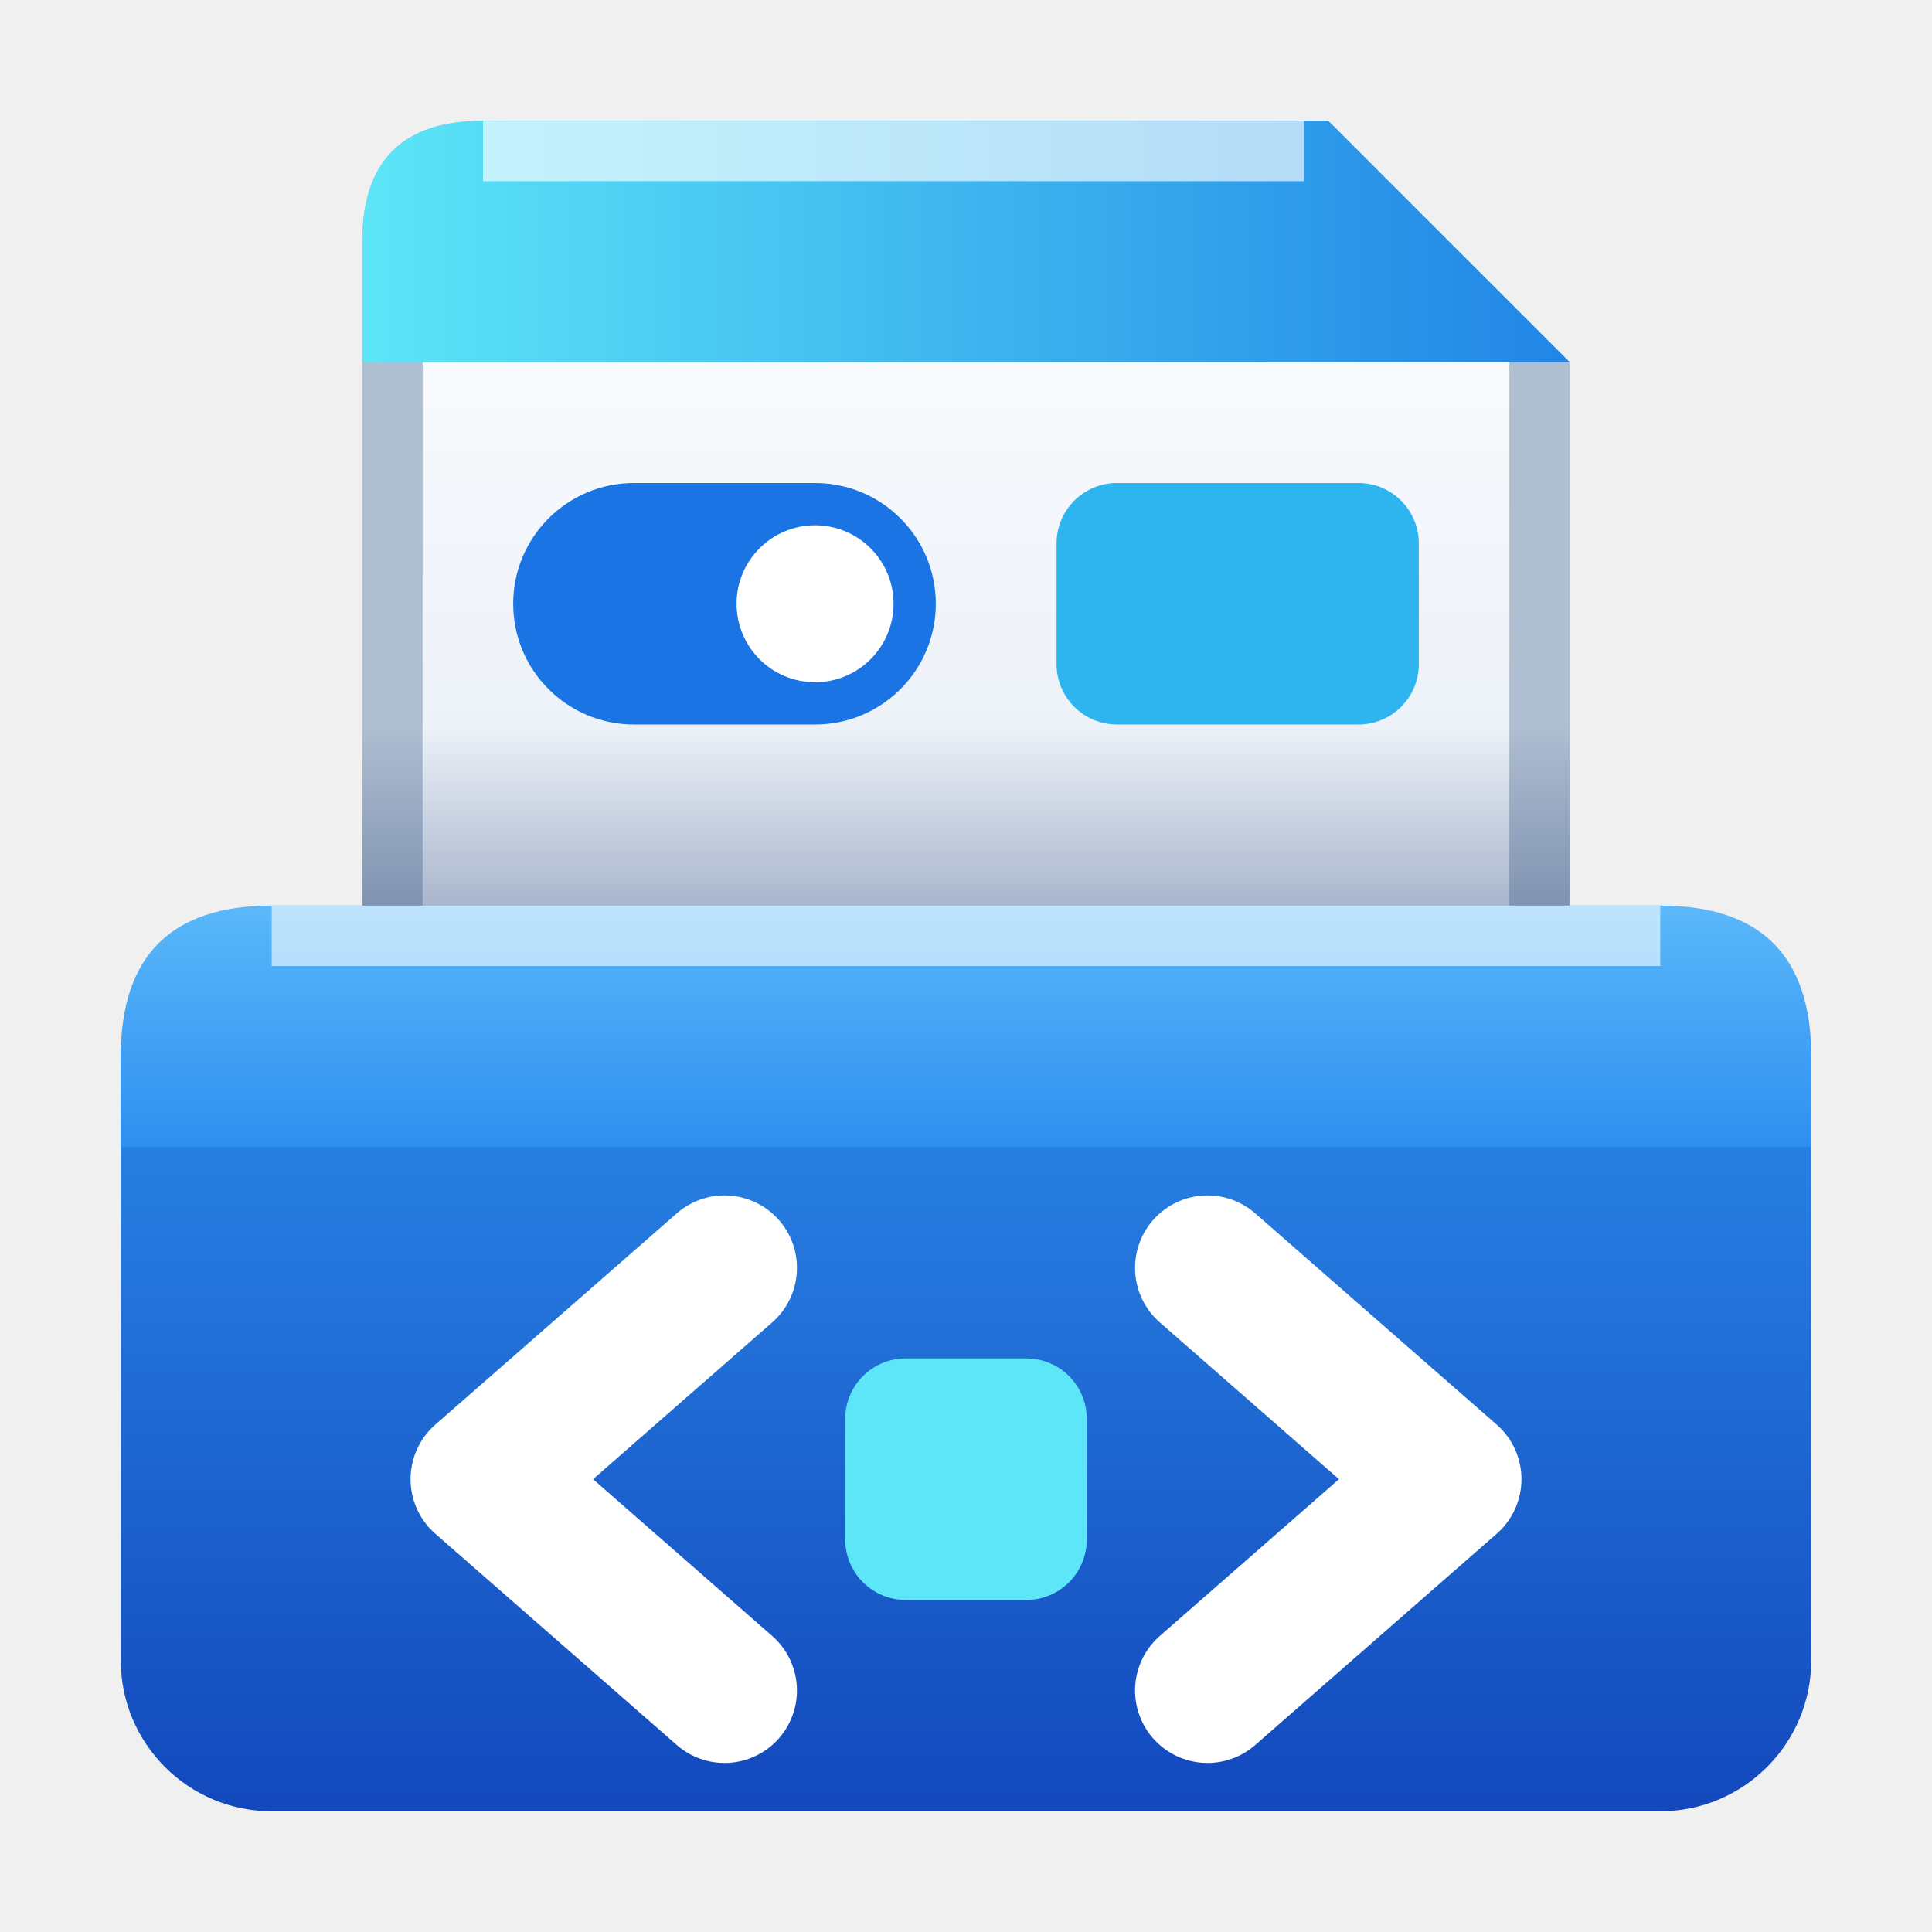
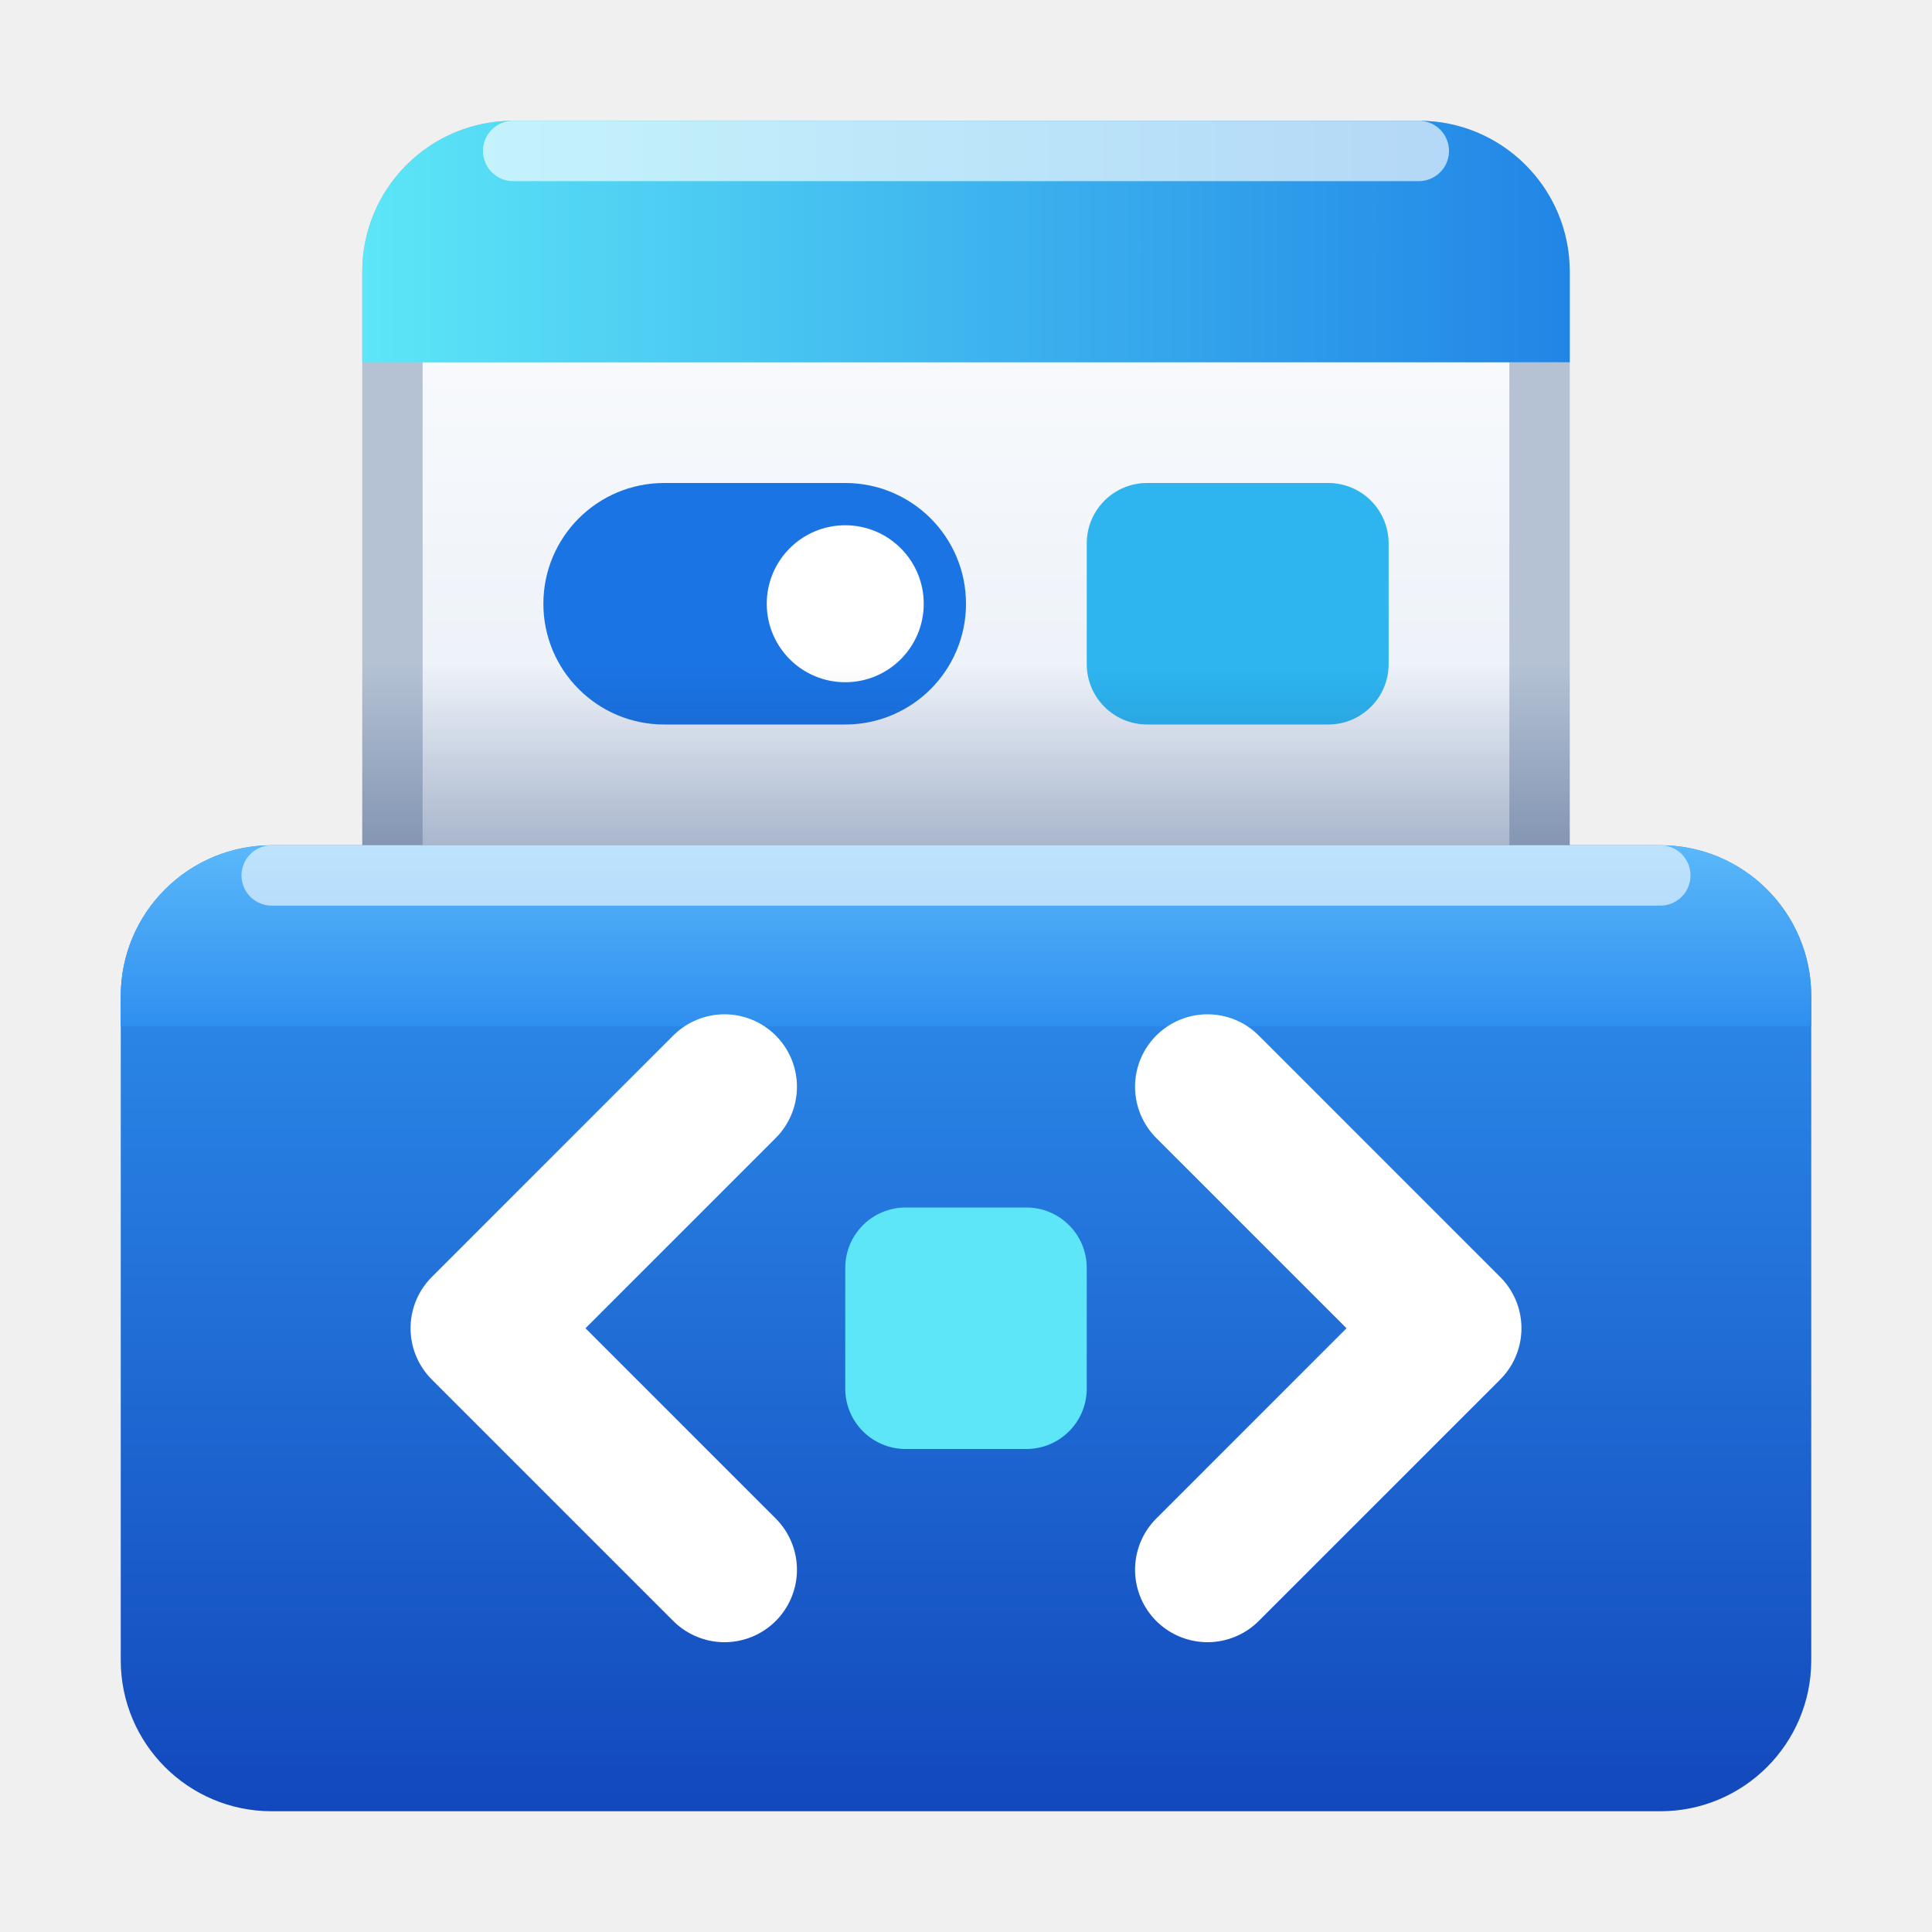
<svg xmlns="http://www.w3.org/2000/svg" viewBox="0 0 32 32" width="32" height="32">
  <defs>
-     <linearGradient id="k32w" x1="0" y1="2" x2="0" y2="16" gradientUnits="userSpaceOnUse">
+     <linearGradient id="k32w" x1="0" y1="2" x2="0" y2="15" gradientUnits="userSpaceOnUse">
      <stop offset="0" stop-color="#FFFFFF" />
      <stop offset="1" stop-color="#E6EDF6" />
    </linearGradient>
    <linearGradient id="k32t" x1="6" y1="0" x2="26" y2="0" gradientUnits="userSpaceOnUse">
      <stop offset="0" stop-color="#5CE6F7" />
      <stop offset="1" stop-color="#2185E6" />
    </linearGradient>
-     <linearGradient id="k32b" x1="0" y1="15" x2="0" y2="30" gradientUnits="userSpaceOnUse">
+     <linearGradient id="k32b" x1="0" y1="14" x2="0" y2="30" gradientUnits="userSpaceOnUse">
      <stop offset="0" stop-color="#2F93F0" />
      <stop offset="1" stop-color="#1248BC" />
    </linearGradient>
-     <linearGradient id="k32l" x1="0" y1="15" x2="0" y2="19" gradientUnits="userSpaceOnUse">
+     <linearGradient id="k32l" x1="0" y1="14" x2="0" y2="17" gradientUnits="userSpaceOnUse">
      <stop offset="0" stop-color="#5AB8FA" />
      <stop offset="1" stop-color="#2F8FEF" />
    </linearGradient>
-     <linearGradient id="k32s" x1="0" y1="12" x2="0" y2="15" gradientUnits="userSpaceOnUse">
+     <linearGradient id="k32s" x1="0" y1="11" x2="0" y2="14" gradientUnits="userSpaceOnUse">
      <stop offset="0" stop-color="#08245F" stop-opacity="0" />
-       <stop offset="1" stop-color="#08245F" stop-opacity=".28" />
+       <stop offset="1" stop-color="#08245F" stop-opacity="0.28" />
    </linearGradient>
  </defs>
-   <path d="M8 2H22L26 6V17H6V4q0-2 2-2z" fill="#AFBED1" />
-   <rect x="7" y="5" width="18" height="12" rx="0" fill="url(#k32w)" />
-   <path d="M8 2H22L26 6V6H6V4q0-2 2-2z" fill="url(#k32t)" />
-   <path d="M8 2.5H21.6" stroke="#FFFFFF" stroke-opacity=".65" />
-   <rect x="8.5" y="8" width="7.0" height="4" rx="2" fill="#1B74E4" />
-   <circle cx="13.5" cy="10" r="1.3" fill="#FFFFFF" />
-   <rect x="17.5" y="8" width="6.0" height="4" rx="1" fill="#2EB5F0" />
-   <rect x="6" y="12" width="20" height="3" rx="0" fill="url(#k32s)" />
-   <rect x="2" y="15" width="28" height="15" rx="2.5" fill="url(#k32b)" />
-   <path d="M4.5 15H27.5q2.5 0 2.5 2.5V19H2V17.5Q2 15 4.5 15z" fill="url(#k32l)" />
-   <path d="M4.5 15.5H27.5" stroke="#FFFFFF" stroke-opacity=".6" />
-   <path d="M12 21 8 24.5 12 28M20 21 24 24.5 20 28" fill="none" stroke="#FFFFFF" stroke-width="2.4" stroke-linecap="round" stroke-linejoin="round" />
-   <rect x="14" y="22.5" width="4" height="4.0" rx="1" fill="#5CE6F7" />
+   <path d="M8.5 2H23.5a2.5 2.5 0 0 1 2.5 2.5V15H6V4.5a2.5 2.5 0 0 1 2.5-2.5z" fill="#B4C2D4" />
+   <rect x="7" y="6" width="18" height="9" fill="url(#k32w)" />
+   <path d="M8.5 2H23.5a2.5 2.5 0 0 1 2.5 2.5V6H6V4.5a2.5 2.5 0 0 1 2.5-2.5z" fill="url(#k32t)" />
+   <path d="M8.5 2.5H23.5" stroke="#FFFFFF" stroke-opacity="0.65" stroke-linecap="round" />
+   <rect x="9" y="8" width="7" height="4" rx="2" fill="#1B74E4" />
+   <circle cx="14" cy="10" r="1.3" fill="#FFFFFF" />
+   <rect x="18" y="8" width="5" height="4" rx="1" fill="#2EB5F0" />
+   <rect x="6" y="11" width="20" height="3" fill="url(#k32s)" />
+   <rect x="2" y="14" width="28" height="16" rx="2.5" fill="url(#k32b)" />
+   <path d="M4.5 14H27.5a2.5 2.5 0 0 1 2.5 2.5V17H2V16.5a2.5 2.5 0 0 1 2.5-2.5z" fill="url(#k32l)" />
+   <path d="M4.5 14.5H27.5" stroke="#FFFFFF" stroke-opacity="0.6" stroke-linecap="round" />
+   <path d="M12 18 8 22 12 26M20 18 24 22 20 26" fill="none" stroke="#FFFFFF" stroke-width="2.4" stroke-linecap="round" stroke-linejoin="round" />
+   <rect x="14.0" y="20.0" width="4.0" height="4.0" rx="1" fill="#5CE6F7" />
</svg>
